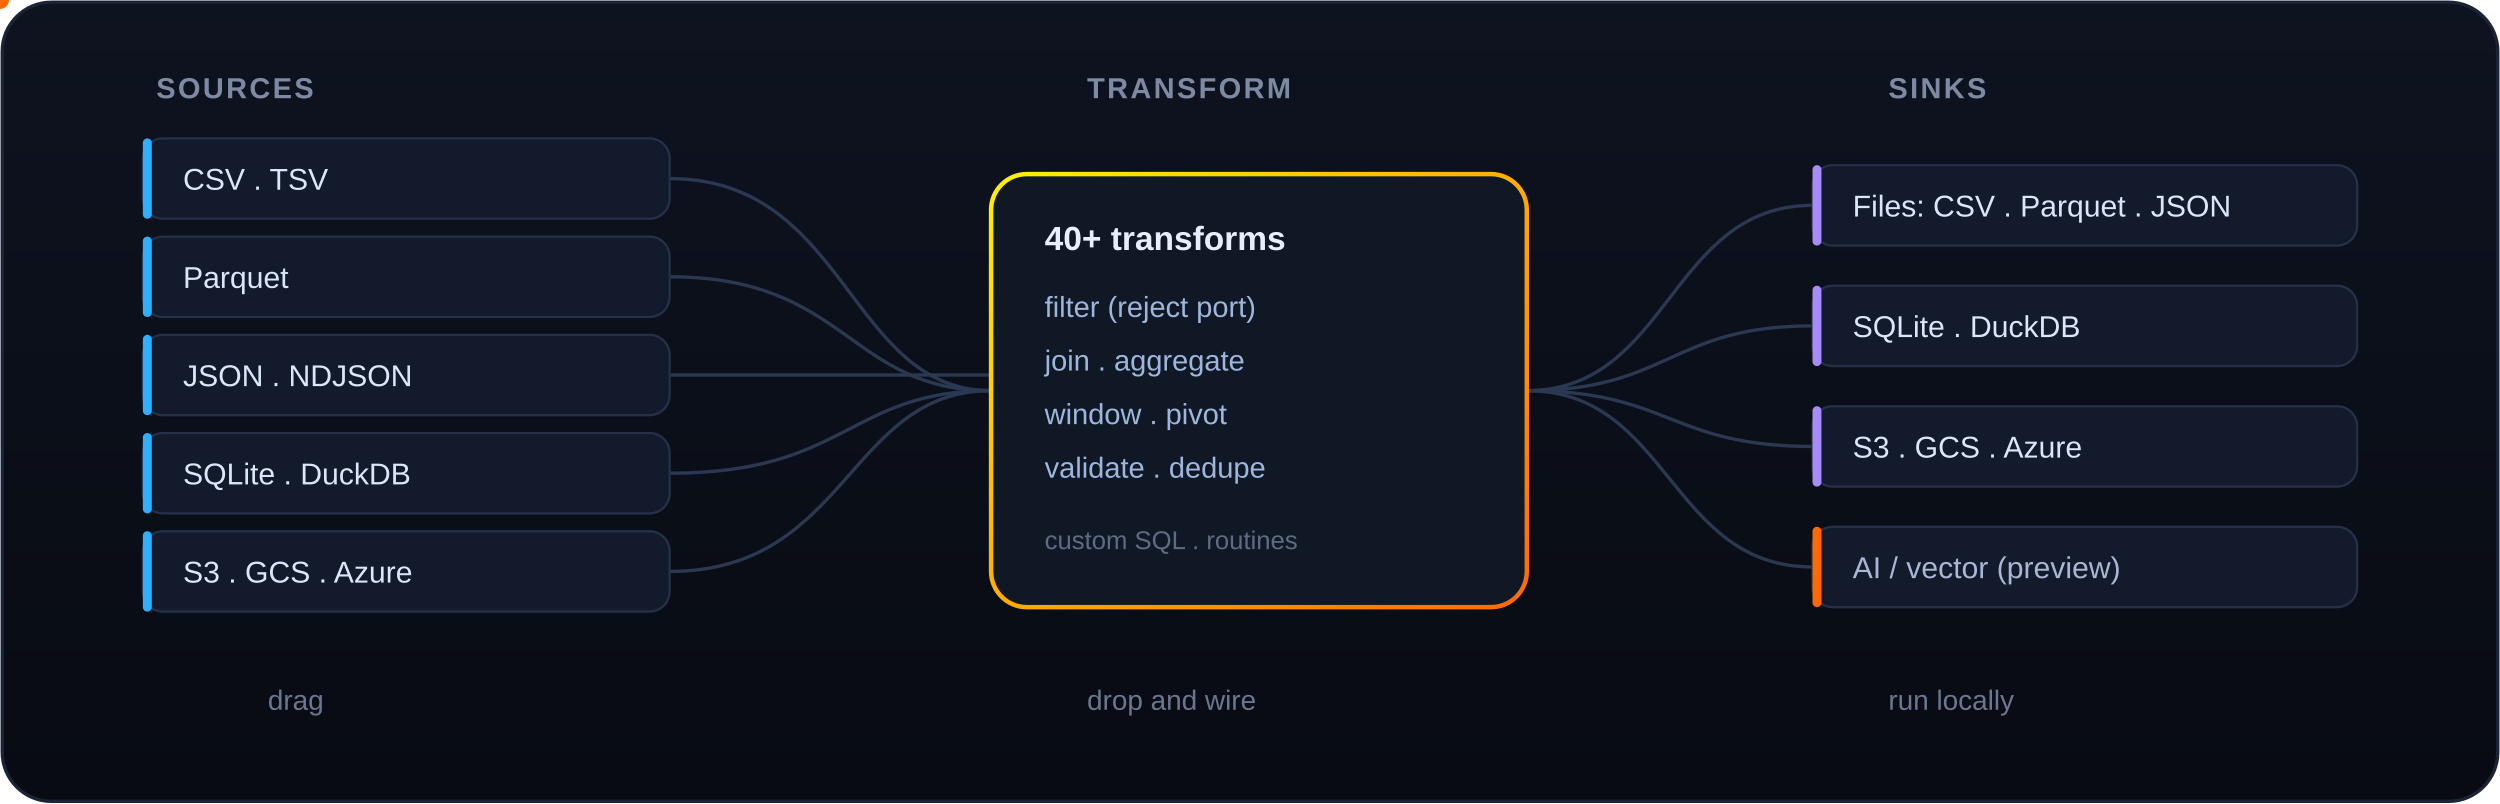
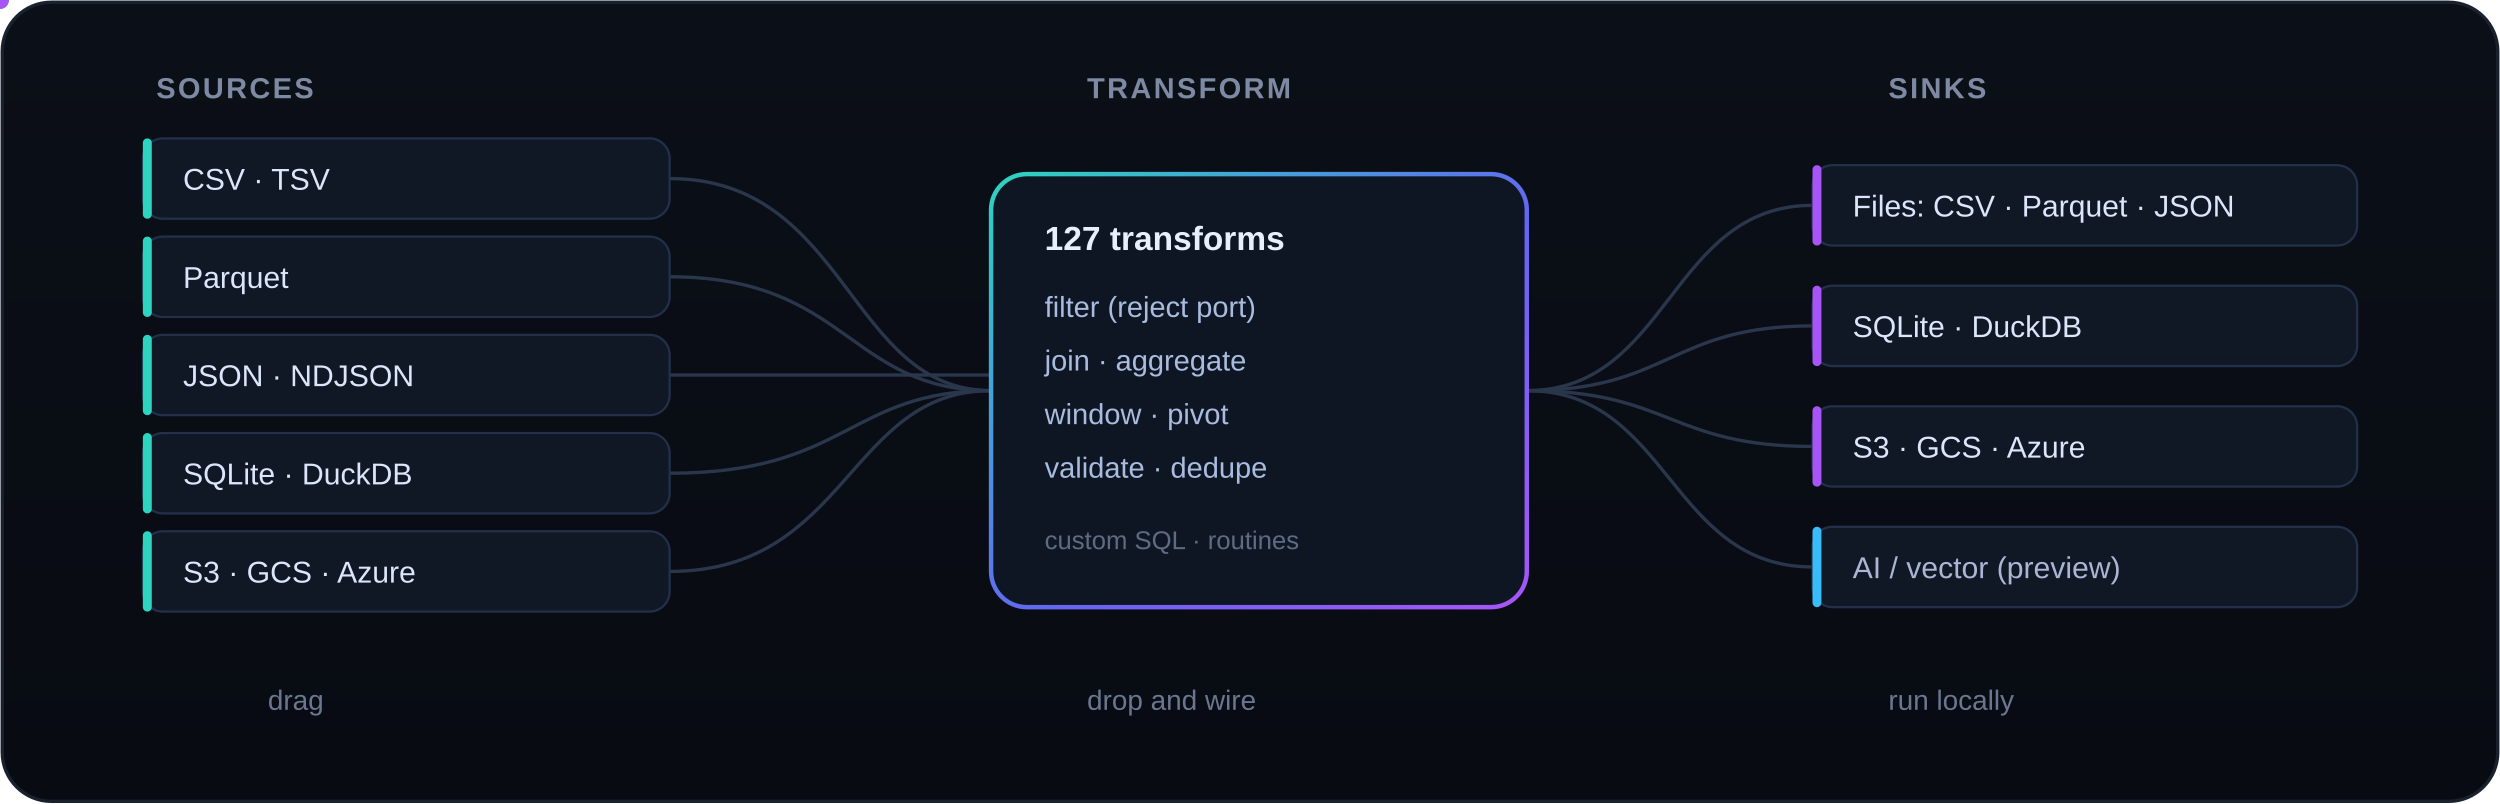
<svg xmlns="http://www.w3.org/2000/svg" viewBox="0 0 1120 360" preserveAspectRatio="xMidYMid meet" fill="none" role="img" aria-label="Sources flow through transforms into sinks">
  <defs>
-     <linearGradient id="g" x1="0" y1="0" x2="1" y2="1">
-       <stop offset="0" stop-color="#FFF100" />
-       <stop offset="1" stop-color="#FF6900" />
+     <linearGradient id="aurora" x1="0" y1="0" x2="1" y2="1">
+       <stop offset="0" stop-color="#2DD4BF" />
+       <stop offset="0.55" stop-color="#6366F1" />
+       <stop offset="1" stop-color="#A855F7" />
    </linearGradient>
    <linearGradient id="bg" x1="0" y1="0" x2="0" y2="1">
-       <stop offset="0" stop-color="#0E1320" />
+       <stop offset="0" stop-color="#0B0F17" />
      <stop offset="1" stop-color="#080B12" />
    </linearGradient>
  </defs>
-   <rect x="1" y="1" width="1118" height="358" rx="22" fill="url(#bg)" stroke="#1b2436" stroke-width="1.5" />
+   <rect x="1" y="1" width="1118" height="358" rx="22" fill="url(#bg)" stroke="#19212F" stroke-width="1.5" />
  <style>text{font-family:'Segoe UI',system-ui,Arial,sans-serif}</style>
-   <text x="70" y="44" font-size="13" font-weight="700" letter-spacing="0.08em" fill="#7e8aa3">SOURCES</text>
-   <text x="487" y="44" font-size="13" font-weight="700" letter-spacing="0.08em" fill="#7e8aa3">TRANSFORM</text>
-   <text x="846" y="44" font-size="13" font-weight="700" letter-spacing="0.08em" fill="#7e8aa3">SINKS</text>
-   <g stroke="#2b3852" stroke-width="1.5" fill="none">
+   <text x="70" y="44" font-size="13" font-weight="700" letter-spacing="0.08em" fill="#7E8AA3">SOURCES</text>
+   <text x="487" y="44" font-size="13" font-weight="700" letter-spacing="0.08em" fill="#7E8AA3">TRANSFORM</text>
+   <text x="846" y="44" font-size="13" font-weight="700" letter-spacing="0.08em" fill="#7E8AA3">SINKS</text>
+   <g stroke="#2A364C" stroke-width="1.5" fill="none">
    <path d="M300 80 C 380 80, 380 175, 444 175" />
    <path d="M300 124 C 380 124, 380 175, 444 175" />
    <path d="M300 168 H 444" />
    <path d="M300 212 C 380 212, 380 175, 444 175" />
    <path d="M300 256 C 380 256, 380 175, 444 175" />
  </g>
-   <circle r="4" fill="#FFF100">
+   <circle r="4" fill="#2DD4BF">
    <animate attributeName="cx" values="300;444" dur="1.6s" repeatCount="indefinite" />
    <animate attributeName="cy" values="168;175" dur="1.6s" repeatCount="indefinite" />
  </circle>
-   <g stroke="#2b3852" stroke-width="1.5" fill="none">
+   <g stroke="#2A364C" stroke-width="1.5" fill="none">
    <path d="M684 175 C 748 175, 748 92, 812 92" />
    <path d="M684 175 C 748 175, 748 146, 812 146" />
    <path d="M684 175 C 748 175, 748 200, 812 200" />
    <path d="M684 175 C 748 175, 748 254, 812 254" />
  </g>
-   <circle r="4" fill="#FF6900">
+   <circle r="4" fill="#A855F7">
    <animate attributeName="cx" values="684;812" dur="1.6s" begin="0.5s" repeatCount="indefinite" />
    <animate attributeName="cy" values="175;146" dur="1.6s" begin="0.5s" repeatCount="indefinite" />
  </circle>
  <g>
-     <rect x="64" y="62" width="236" height="36" rx="9" fill="#121a2b" stroke="#243149" />
-     <rect x="64" y="62" width="4" height="36" rx="2" fill="#2EAFFF" />
-     <text x="82" y="85" font-size="13.5" fill="#dbe6fb">CSV . TSV</text>
-     <rect x="64" y="106" width="236" height="36" rx="9" fill="#121a2b" stroke="#243149" />
-     <rect x="64" y="106" width="4" height="36" rx="2" fill="#2EAFFF" />
-     <text x="82" y="129" font-size="13.5" fill="#dbe6fb">Parquet</text>
-     <rect x="64" y="150" width="236" height="36" rx="9" fill="#121a2b" stroke="#243149" />
-     <rect x="64" y="150" width="4" height="36" rx="2" fill="#2EAFFF" />
-     <text x="82" y="173" font-size="13.5" fill="#dbe6fb">JSON . NDJSON</text>
-     <rect x="64" y="194" width="236" height="36" rx="9" fill="#121a2b" stroke="#243149" />
-     <rect x="64" y="194" width="4" height="36" rx="2" fill="#2EAFFF" />
-     <text x="82" y="217" font-size="13.5" fill="#dbe6fb">SQLite . DuckDB</text>
-     <rect x="64" y="238" width="236" height="36" rx="9" fill="#121a2b" stroke="#243149" />
-     <rect x="64" y="238" width="4" height="36" rx="2" fill="#2EAFFF" />
-     <text x="82" y="261" font-size="13.5" fill="#dbe6fb">S3 . GCS . Azure</text>
+     <rect x="64" y="62" width="236" height="36" rx="9" fill="#101725" stroke="#22304A" />
+     <rect x="64" y="62" width="4" height="36" rx="2" fill="#2DD4BF" />
+     <text x="82" y="85" font-size="13.5" fill="#DBE6FB">CSV · TSV</text>
+     <rect x="64" y="106" width="236" height="36" rx="9" fill="#101725" stroke="#22304A" />
+     <rect x="64" y="106" width="4" height="36" rx="2" fill="#2DD4BF" />
+     <text x="82" y="129" font-size="13.5" fill="#DBE6FB">Parquet</text>
+     <rect x="64" y="150" width="236" height="36" rx="9" fill="#101725" stroke="#22304A" />
+     <rect x="64" y="150" width="4" height="36" rx="2" fill="#2DD4BF" />
+     <text x="82" y="173" font-size="13.5" fill="#DBE6FB">JSON · NDJSON</text>
+     <rect x="64" y="194" width="236" height="36" rx="9" fill="#101725" stroke="#22304A" />
+     <rect x="64" y="194" width="4" height="36" rx="2" fill="#2DD4BF" />
+     <text x="82" y="217" font-size="13.5" fill="#DBE6FB">SQLite · DuckDB</text>
+     <rect x="64" y="238" width="236" height="36" rx="9" fill="#101725" stroke="#22304A" />
+     <rect x="64" y="238" width="4" height="36" rx="2" fill="#2DD4BF" />
+     <text x="82" y="261" font-size="13.5" fill="#DBE6FB">S3 · GCS · Azure</text>
  </g>
-   <rect x="444" y="78" width="240" height="194" rx="16" fill="#101826" stroke="url(#g)" stroke-width="2" />
-   <text x="468" y="112" font-size="15" font-weight="700" fill="#e7eefc">40+ transforms</text>
-   <text x="468" y="142" font-size="13" fill="#9fb6dc">filter (reject port)</text>
-   <text x="468" y="166" font-size="13" fill="#9fb6dc">join . aggregate</text>
-   <text x="468" y="190" font-size="13" fill="#9fb6dc">window . pivot</text>
-   <text x="468" y="214" font-size="13" fill="#9fb6dc">validate . dedupe</text>
-   <text x="468" y="246" font-size="11.5" fill="#5f6b82">custom SQL . routines</text>
+   <rect x="444" y="78" width="240" height="194" rx="16" fill="#0E1623" stroke="url(#aurora)" stroke-width="2" />
+   <text x="468" y="112" font-size="15" font-weight="700" fill="#E7EEFC">127 transforms</text>
+   <text x="468" y="142" font-size="13" fill="#A9BCE0">filter (reject port)</text>
+   <text x="468" y="166" font-size="13" fill="#A9BCE0">join · aggregate</text>
+   <text x="468" y="190" font-size="13" fill="#A9BCE0">window · pivot</text>
+   <text x="468" y="214" font-size="13" fill="#A9BCE0">validate · dedupe</text>
+   <text x="468" y="246" font-size="11.5" fill="#5E6B82">custom SQL · routines</text>
  <g>
-     <rect x="812" y="74" width="244" height="36" rx="9" fill="#121a2b" stroke="#243149" />
-     <rect x="812" y="74" width="4" height="36" rx="2" fill="#a78bfa" />
-     <text x="830" y="97" font-size="13.5" fill="#dbe6fb">Files: CSV . Parquet . JSON</text>
-     <rect x="812" y="128" width="244" height="36" rx="9" fill="#121a2b" stroke="#243149" />
-     <rect x="812" y="128" width="4" height="36" rx="2" fill="#a78bfa" />
-     <text x="830" y="151" font-size="13.5" fill="#dbe6fb">SQLite . DuckDB</text>
-     <rect x="812" y="182" width="244" height="36" rx="9" fill="#121a2b" stroke="#243149" />
-     <rect x="812" y="182" width="4" height="36" rx="2" fill="#a78bfa" />
-     <text x="830" y="205" font-size="13.5" fill="#dbe6fb">S3 . GCS . Azure</text>
-     <rect x="812" y="236" width="244" height="36" rx="9" fill="#121a2b" stroke="#243149" />
-     <rect x="812" y="236" width="4" height="36" rx="2" fill="#FF6900" />
-     <text x="830" y="259" font-size="13.5" fill="#aab6d4">AI / vector (preview)</text>
+     <rect x="812" y="74" width="244" height="36" rx="9" fill="#101725" stroke="#22304A" />
+     <rect x="812" y="74" width="4" height="36" rx="2" fill="#A855F7" />
+     <text x="830" y="97" font-size="13.5" fill="#DBE6FB">Files: CSV · Parquet · JSON</text>
+     <rect x="812" y="128" width="244" height="36" rx="9" fill="#101725" stroke="#22304A" />
+     <rect x="812" y="128" width="4" height="36" rx="2" fill="#A855F7" />
+     <text x="830" y="151" font-size="13.5" fill="#DBE6FB">SQLite · DuckDB</text>
+     <rect x="812" y="182" width="244" height="36" rx="9" fill="#101725" stroke="#22304A" />
+     <rect x="812" y="182" width="4" height="36" rx="2" fill="#A855F7" />
+     <text x="830" y="205" font-size="13.5" fill="#DBE6FB">S3 · GCS · Azure</text>
+     <rect x="812" y="236" width="244" height="36" rx="9" fill="#101725" stroke="#22304A" />
+     <rect x="812" y="236" width="4" height="36" rx="2" fill="#38BDF8" />
+     <text x="830" y="259" font-size="13.5" fill="#AAB6D4">AI / vector (preview)</text>
  </g>
-   <text x="120" y="318" font-size="12.5" fill="#6b7790">drag</text>
-   <text x="487" y="318" font-size="12.5" fill="#6b7790">drop and wire</text>
-   <text x="846" y="318" font-size="12.5" fill="#6b7790">run locally</text>
+   <text x="120" y="318" font-size="12.5" fill="#6B7790">drag</text>
+   <text x="487" y="318" font-size="12.5" fill="#6B7790">drop and wire</text>
+   <text x="846" y="318" font-size="12.5" fill="#6B7790">run locally</text>
</svg>
